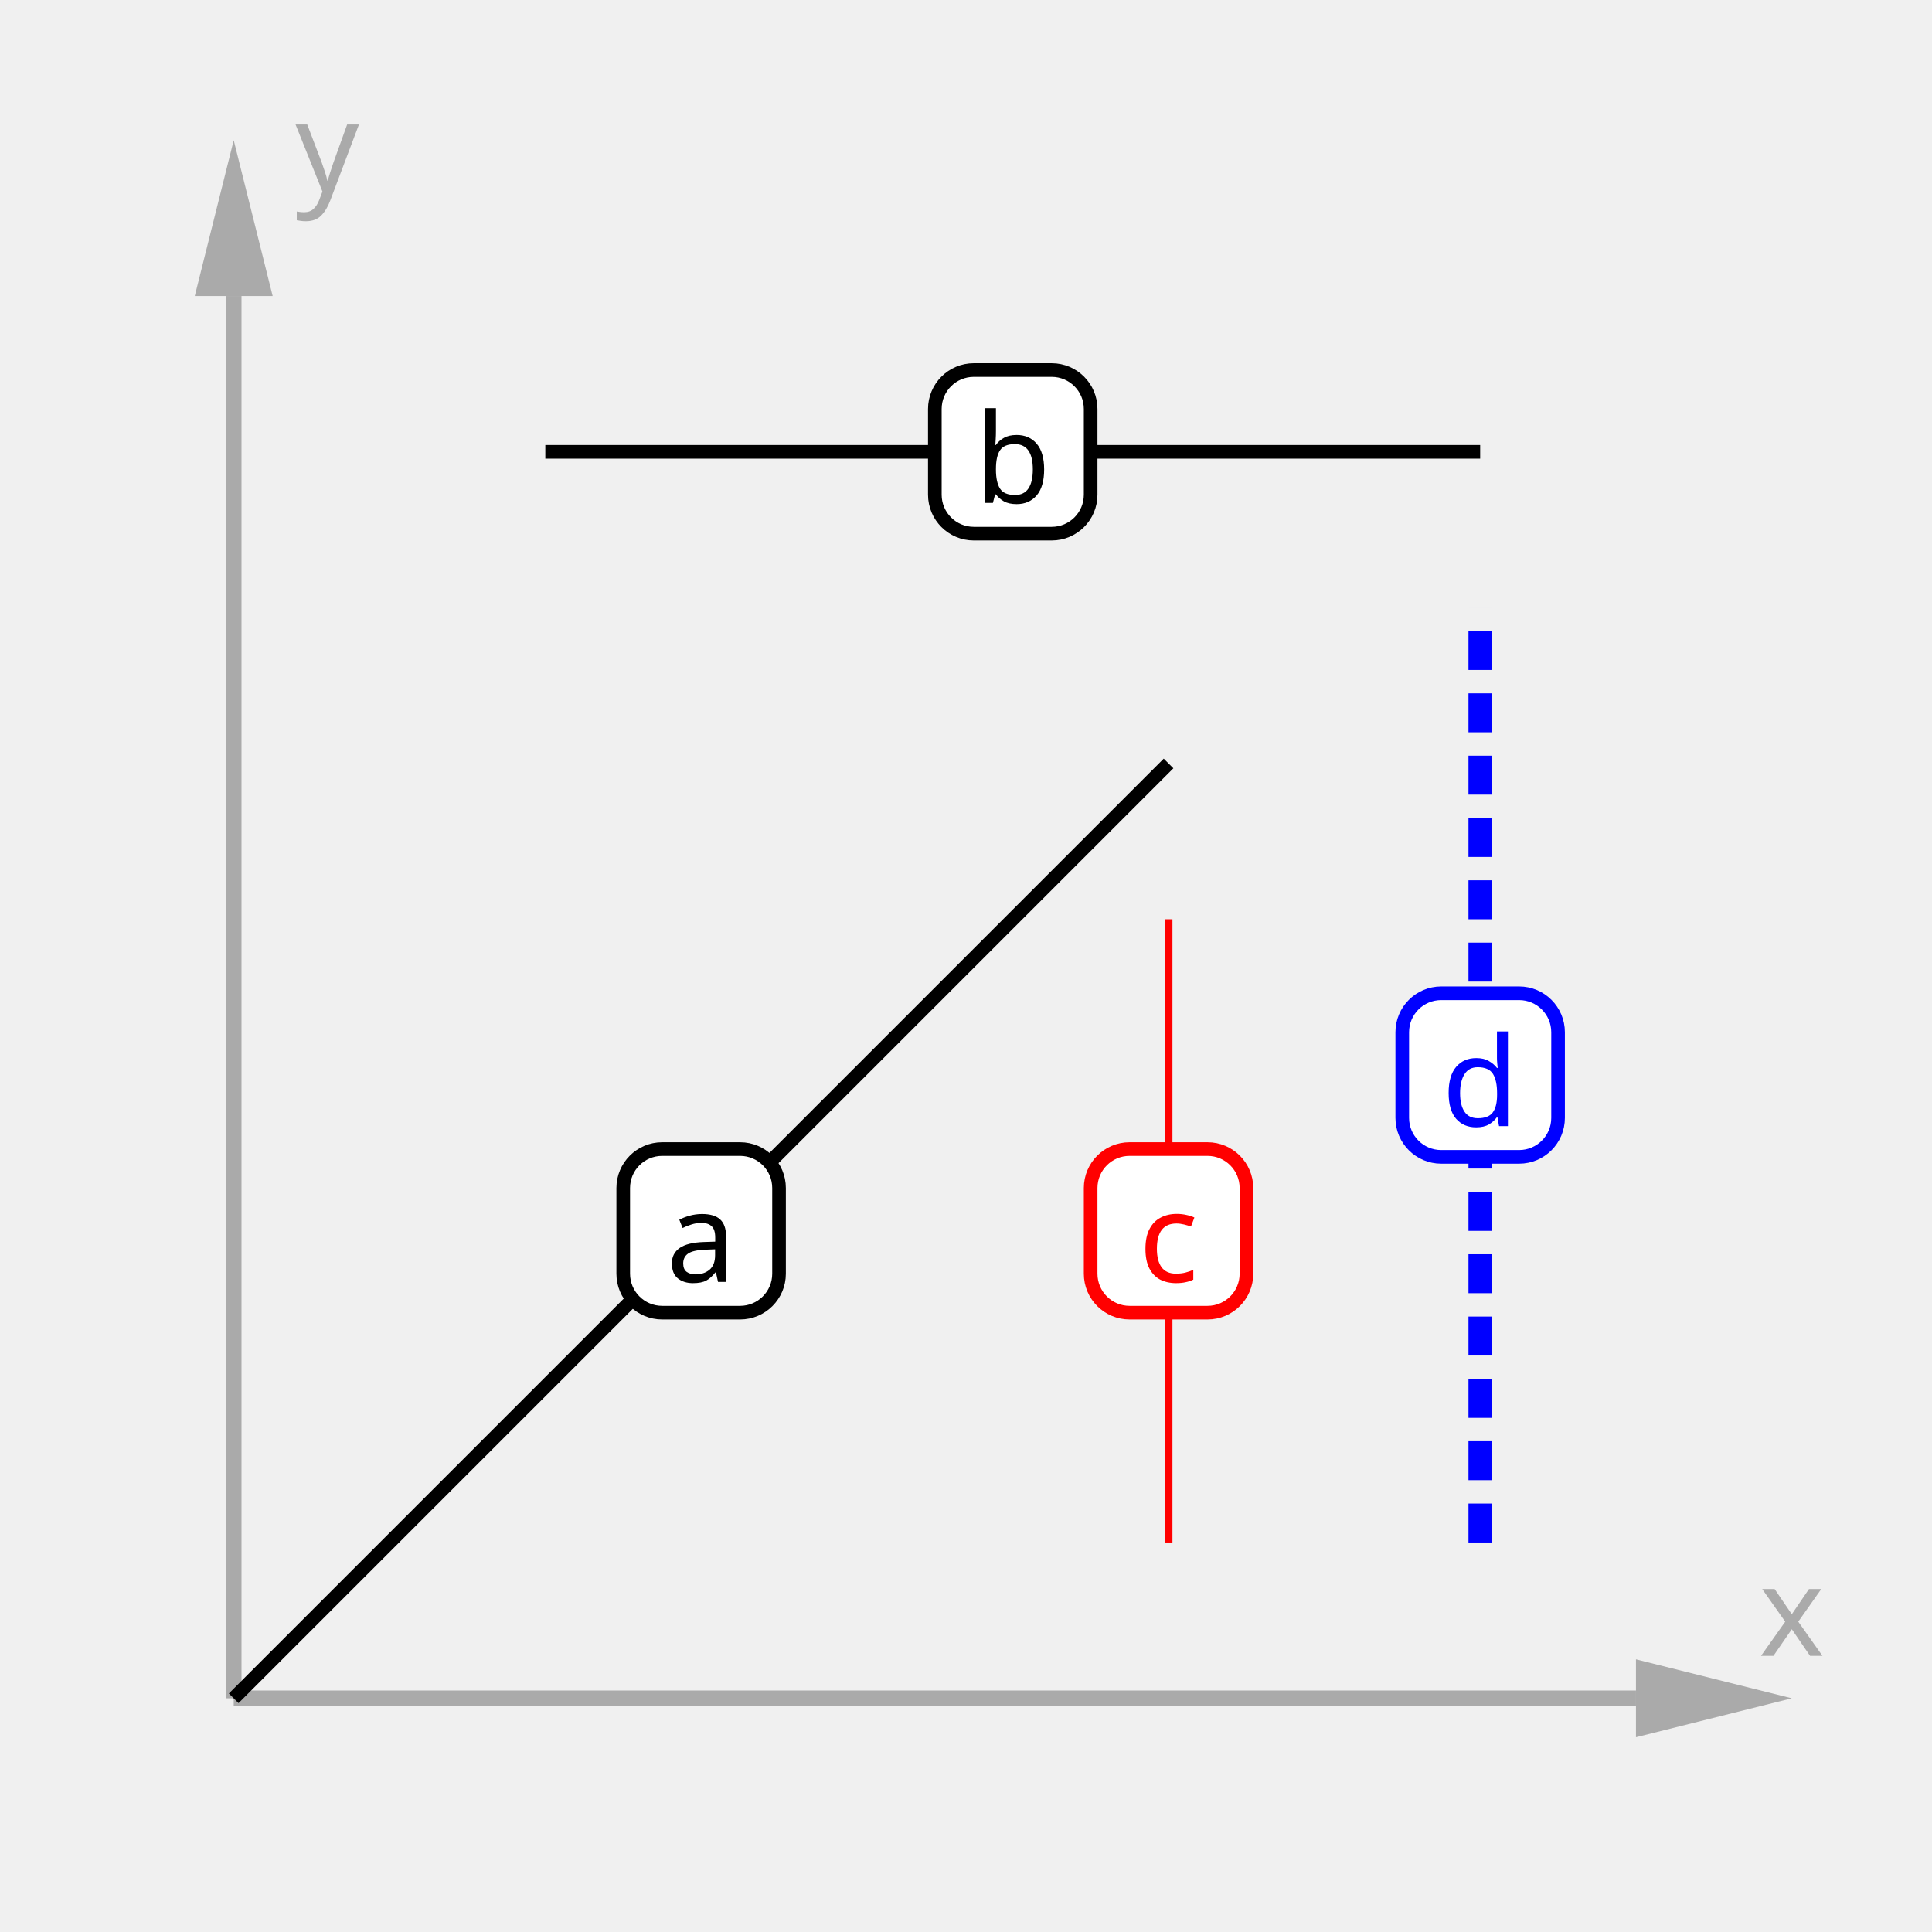
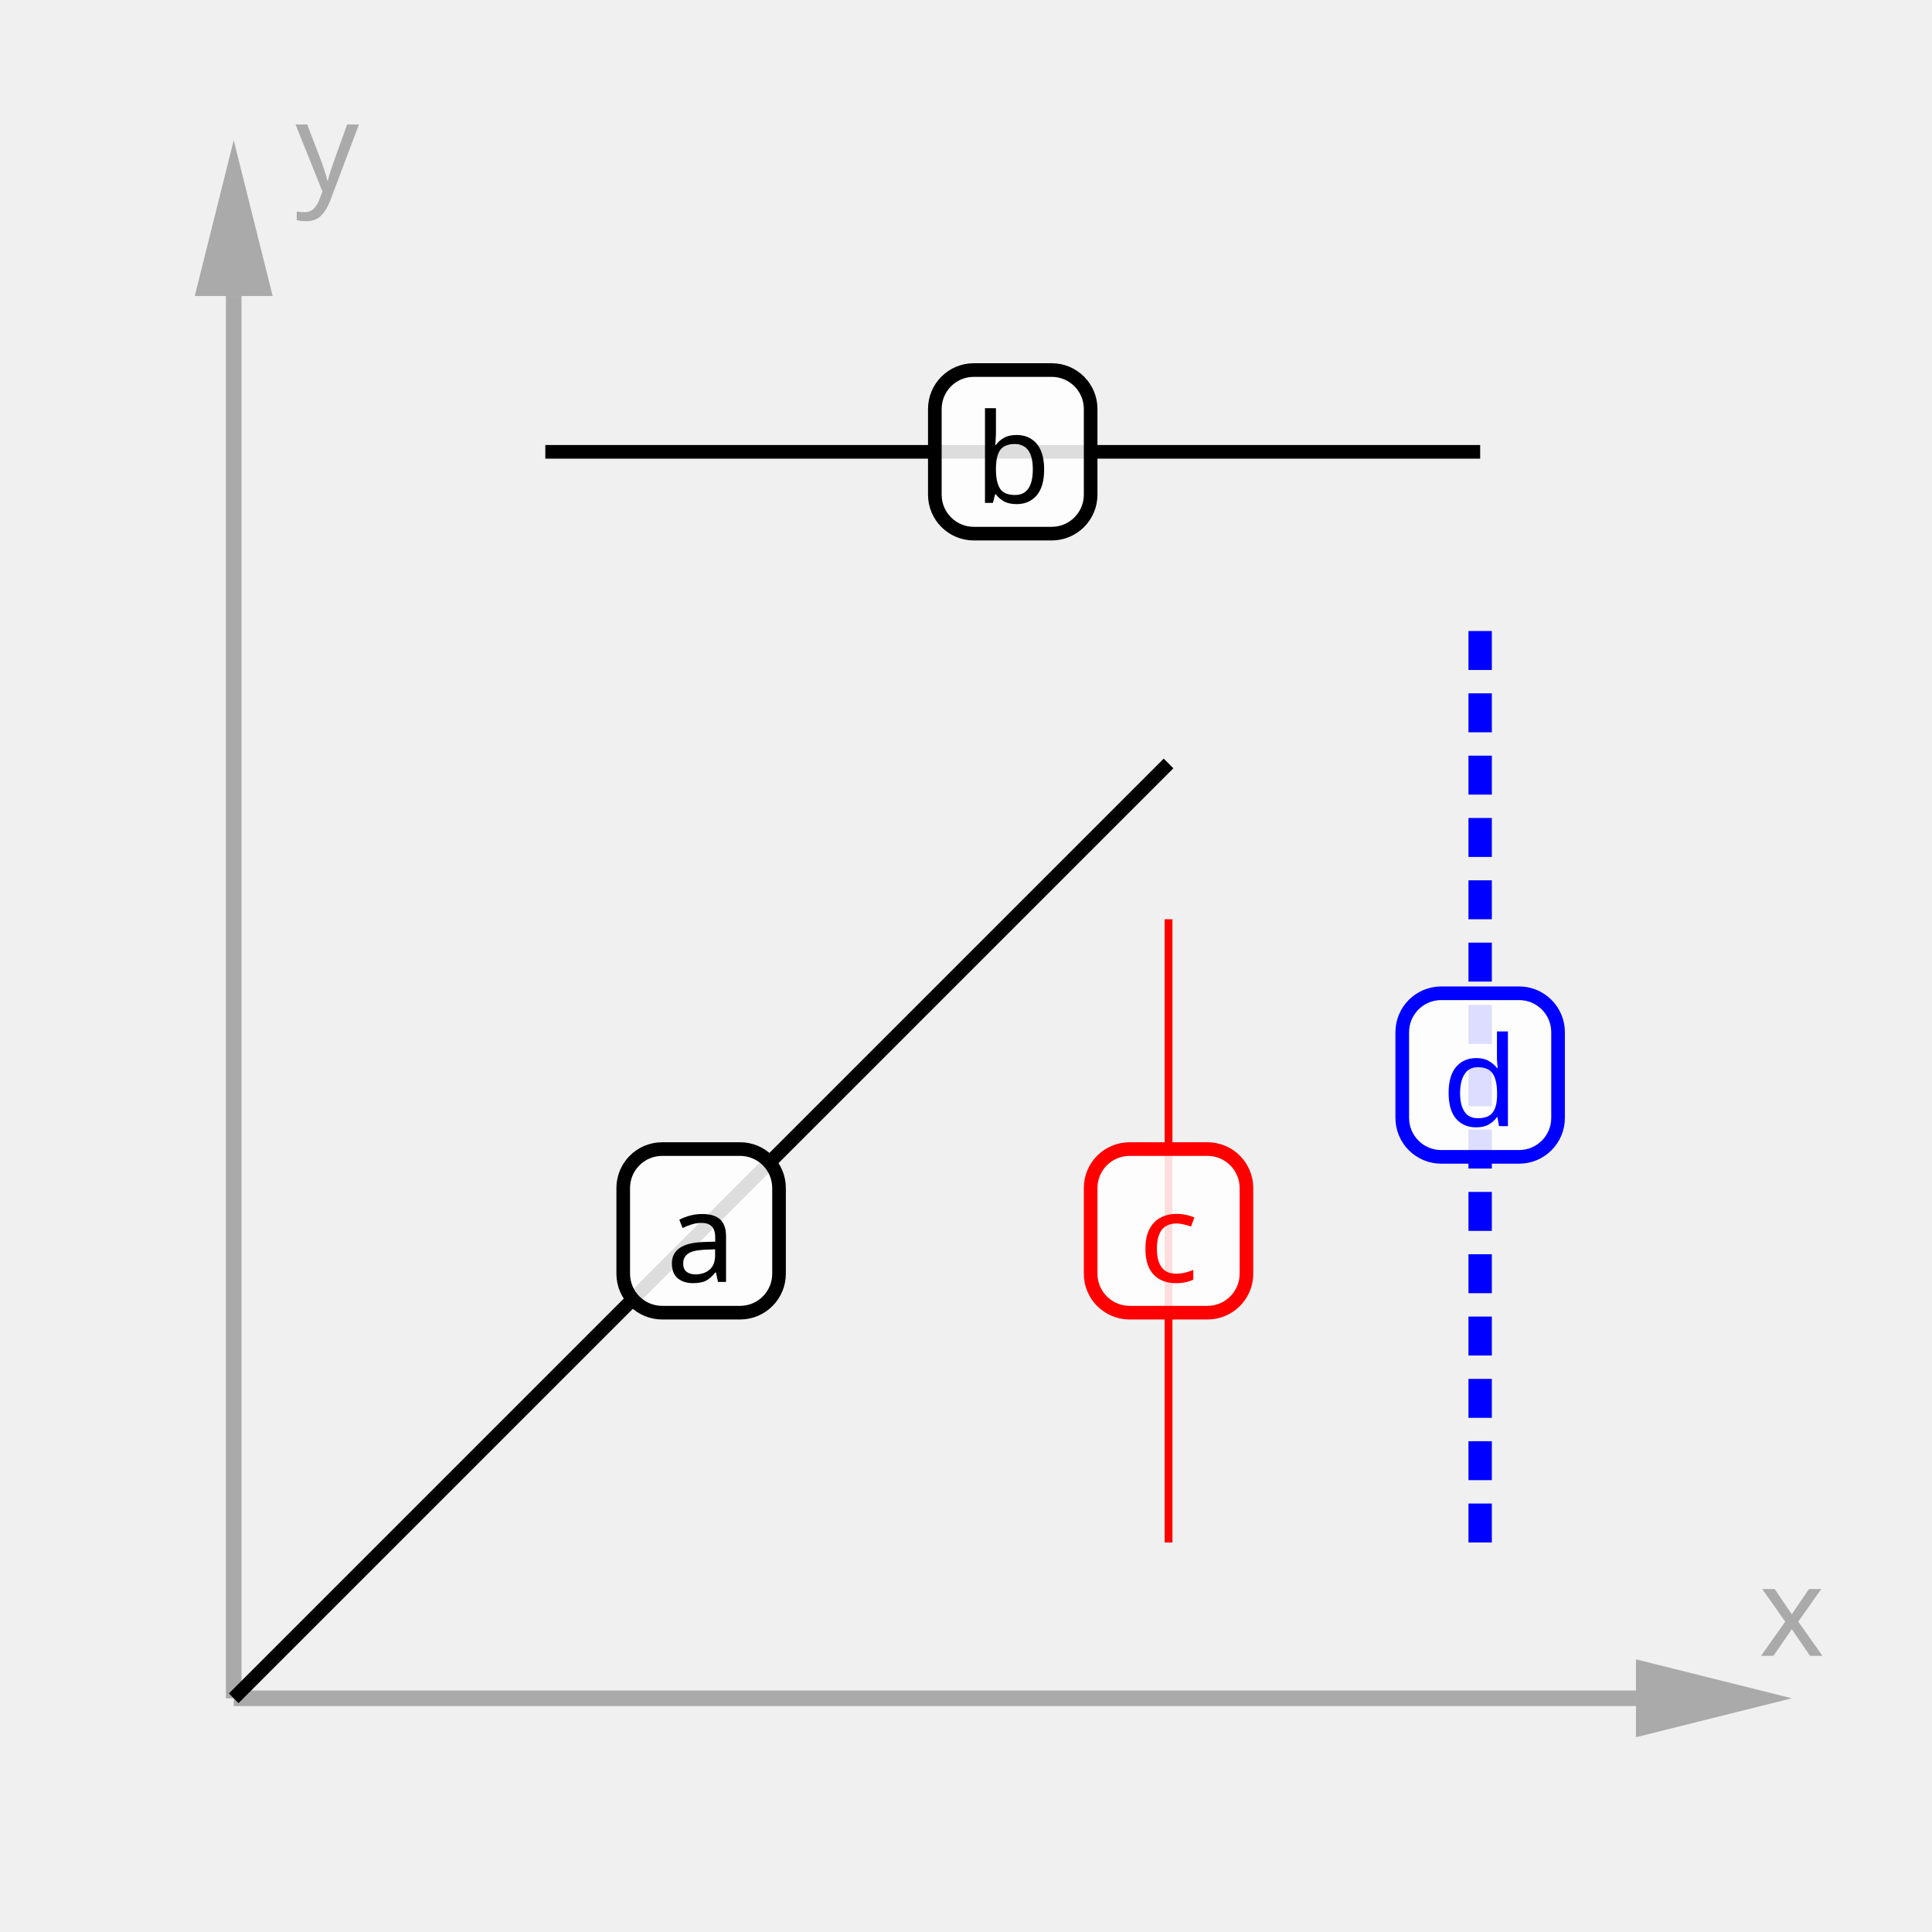
<svg xmlns="http://www.w3.org/2000/svg" width="200" height="200" viewBox="-30 -18 248 248" style="background: rgb(255, 255, 255); border-radius: 8px;">
  <defs>
-     <pattern id="grid-1-#ccc-#fff-200-200-20-20" width="20" height="20" patternUnits="userSpaceOnUse" patternTransform="translate(0, 0)">
+     <pattern id="grid-1-#ccc-#fff-200-200-20-20" width="20" height="20" patternUnits="userSpaceOnUse">
      <path d="M 0 0 L 0 20 20 20 20 0 0 0" fill="#fff" stroke="#ccc" stroke-width="0.5" />
    </pattern>
  </defs>
  <rect width="200" height="200" fill="url(#grid-1-#ccc-#fff-200-200-20-20)" style="     transform: scaleY(-1);     transform-origin: 0 100px;   " />
  <defs>
    <marker id="h-26" markerWidth="10" markerHeight="5" refY="2.5" orient="auto">
      <polygon points="0 0, 10 2.5, 0 5" fill="#aaa" />
    </marker>
  </defs>
  <line x1="0" y1="200" x2="180" y2="200" stroke="#aaa" stroke-width="2" marker-end="url(#h-26)" />
  <defs>
    <marker id="h-27" markerWidth="10" markerHeight="5" refY="2.5" orient="auto">
      <polygon points="0 0, 10 2.5, 0 5" fill="#aaa" />
    </marker>
  </defs>
  <line x1="0" y1="200" x2="1.1021821192326179e-14" y2="20" stroke="#aaa" stroke-width="2" marker-end="url(#h-27)" />
  <text x="200" y="189" width="20" fill="#aaa" style="dominant-baseline: middle; text-anchor: middle; font: normal 16px sans-serif">
      x
    </text>
  <text x="12" y="1" width="20" fill="#aaa" style="dominant-baseline: middle; text-anchor: middle; font: normal 16px sans-serif">
      y
    </text>
  <line x1="0" y1="200" x2="120" y2="80" stroke="#000" stroke-width="1.75" stroke-dasharray="undefined" />
-   <rect x="50" y="129.5" width="20" height="21" fill="#fff" stroke="#000" stroke-width="1.75" rx="5" />
+   <rect x="50" y="129.5" width="20" height="21" fill="#fffd" stroke="#000" stroke-width="1.75" rx="5" />
  <text x="60" y="141" width="20" fill="#000" style="dominant-baseline: middle; text-anchor: middle; font: normal 16px sans-serif">
      a
    </text>
  <line x1="40" y1="40" x2="160" y2="40" stroke="#000" stroke-width="1.75" stroke-dasharray="undefined" />
-   <rect x="90" y="29.5" width="20" height="21" fill="#fff" stroke="#000" stroke-width="1.75" rx="5" />
+   <rect x="90" y="29.5" width="20" height="21" fill="#fffd" stroke="#000" stroke-width="1.75" rx="5" />
  <text x="100" y="41" width="20" fill="#000" style="dominant-baseline: middle; text-anchor: middle; font: normal 16px sans-serif">
      b
    </text>
  <line x1="120" y1="180" x2="120" y2="100" stroke="red" stroke-width="1" stroke-dasharray="undefined" />
-   <rect x="110" y="129.5" width="20" height="21" fill="#fff" stroke="red" stroke-width="1.75" rx="5" />
+   <rect x="110" y="129.5" width="20" height="21" fill="#fffd" stroke="red" stroke-width="1.75" rx="5" />
  <text x="120" y="141" width="20" fill="red" style="dominant-baseline: middle; text-anchor: middle; font: normal 16px sans-serif">
      c
    </text>
  <line x1="160" y1="180" x2="160" y2="60" stroke="blue" stroke-width="3" stroke-dasharray="5,3" />
-   <rect x="150" y="109.5" width="20" height="21" fill="#fff" stroke="blue" stroke-width="1.75" rx="5" />
+   <rect x="150" y="109.5" width="20" height="21" fill="#fffd" stroke="blue" stroke-width="1.75" rx="5" />
  <text x="160" y="121" width="20" fill="blue" style="dominant-baseline: middle; text-anchor: middle; font: normal 16px sans-serif">
      d
    </text>
</svg>
